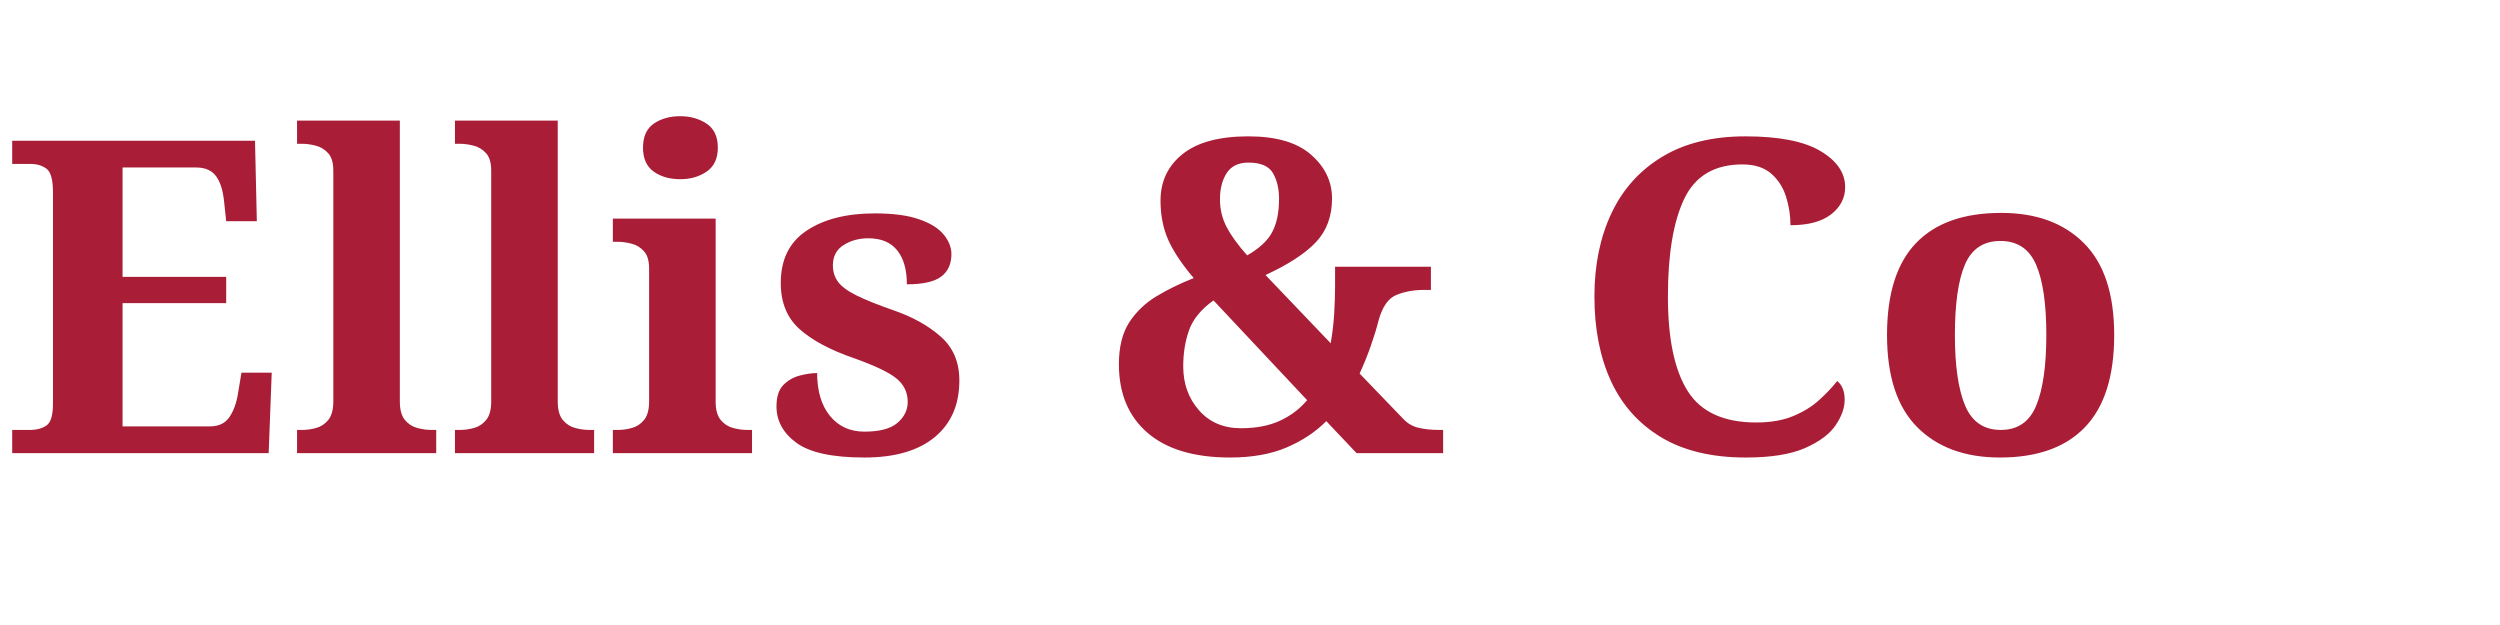
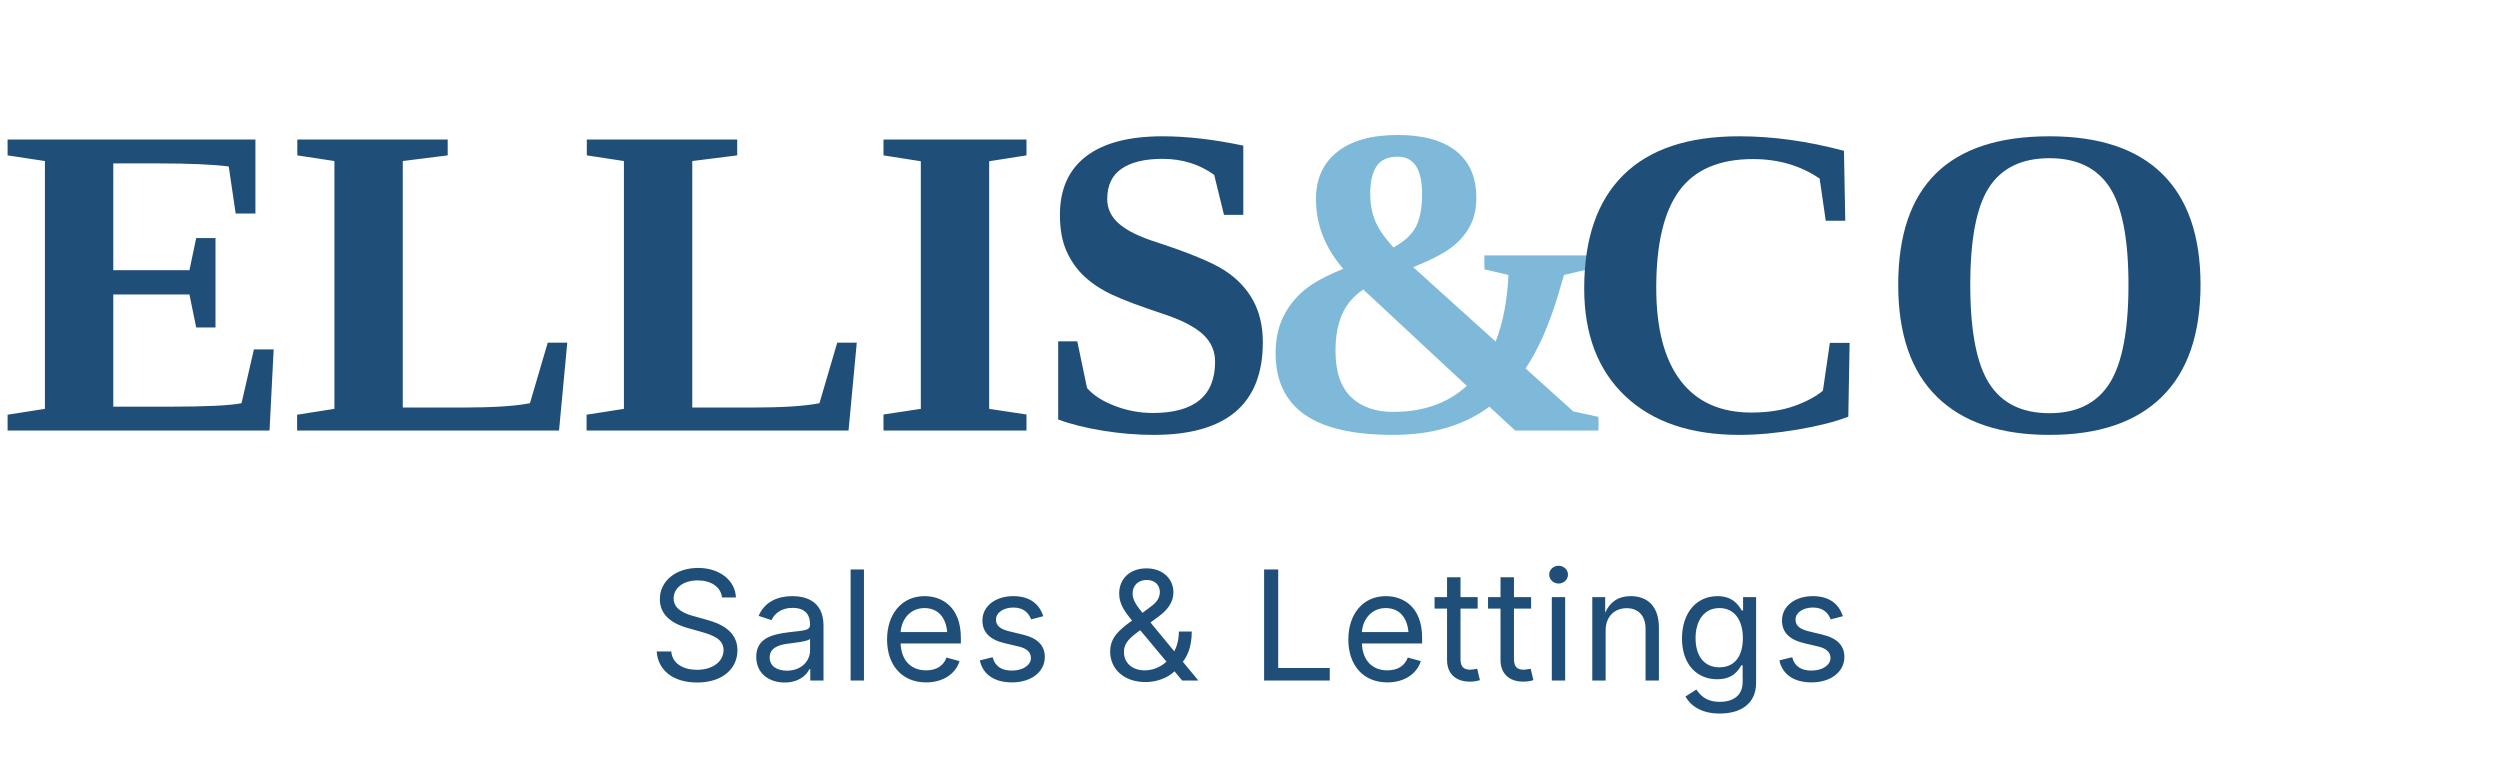
- <svg xmlns="http://www.w3.org/2000/svg" viewBox="0 0 320 80" preserveAspectRatio="xMinYMid meet" role="img" aria-label="Ellis &amp; Co">
-   <text x="0" y="58" font-family="'Cormorant Garamond', 'Garamond', 'Georgia', serif" font-size="56" font-weight="600" letter-spacing="0.5" fill="#a91d36">Ellis &amp; Co</text>
+ <svg xmlns="http://www.w3.org/2000/svg" viewBox="0 0 360 110" preserveAspectRatio="xMinYMid meet" role="img" aria-label="Ellis &amp; Co">
+   <text x="0" y="62" font-family="'Times New Roman', 'Garamond', serif" font-size="64" font-weight="700" letter-spacing="-1" fill="#1f4e79">ELLIS</text>
+   <text x="180" y="62" font-family="'Times New Roman', 'Garamond', serif" font-size="64" font-weight="700" letter-spacing="-1" fill="#7eb9d9">&amp;</text>
+   <text x="225" y="62" font-family="'Times New Roman', 'Garamond', serif" font-size="64" font-weight="700" letter-spacing="-1" fill="#1f4e79">CO</text>
+   <text x="180" y="98" text-anchor="middle" font-family="'Inter', 'Helvetica Neue', Arial, sans-serif" font-size="22" font-weight="400" letter-spacing="0.5" fill="#1f4e79">Sales &amp; Lettings</text>
</svg>
